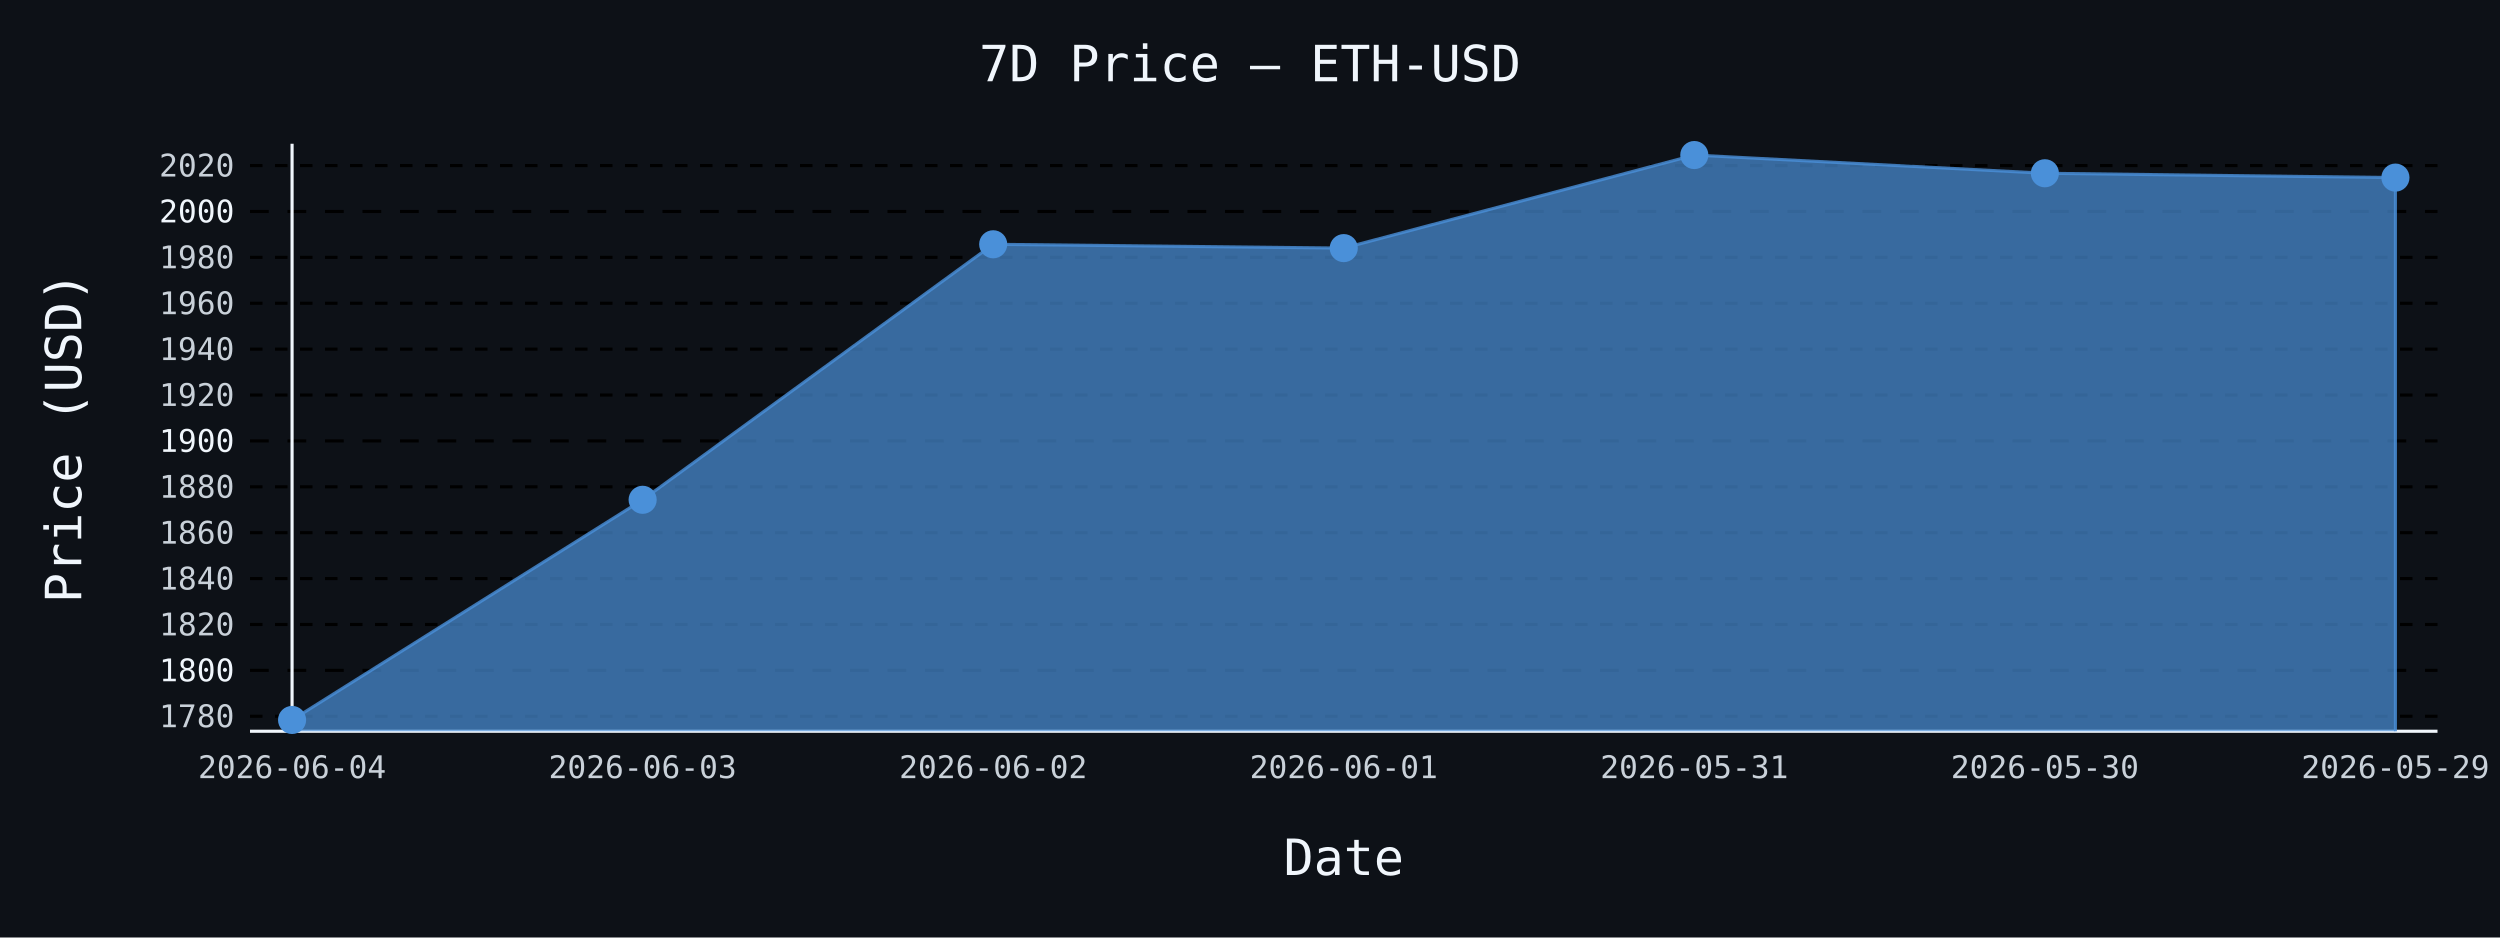
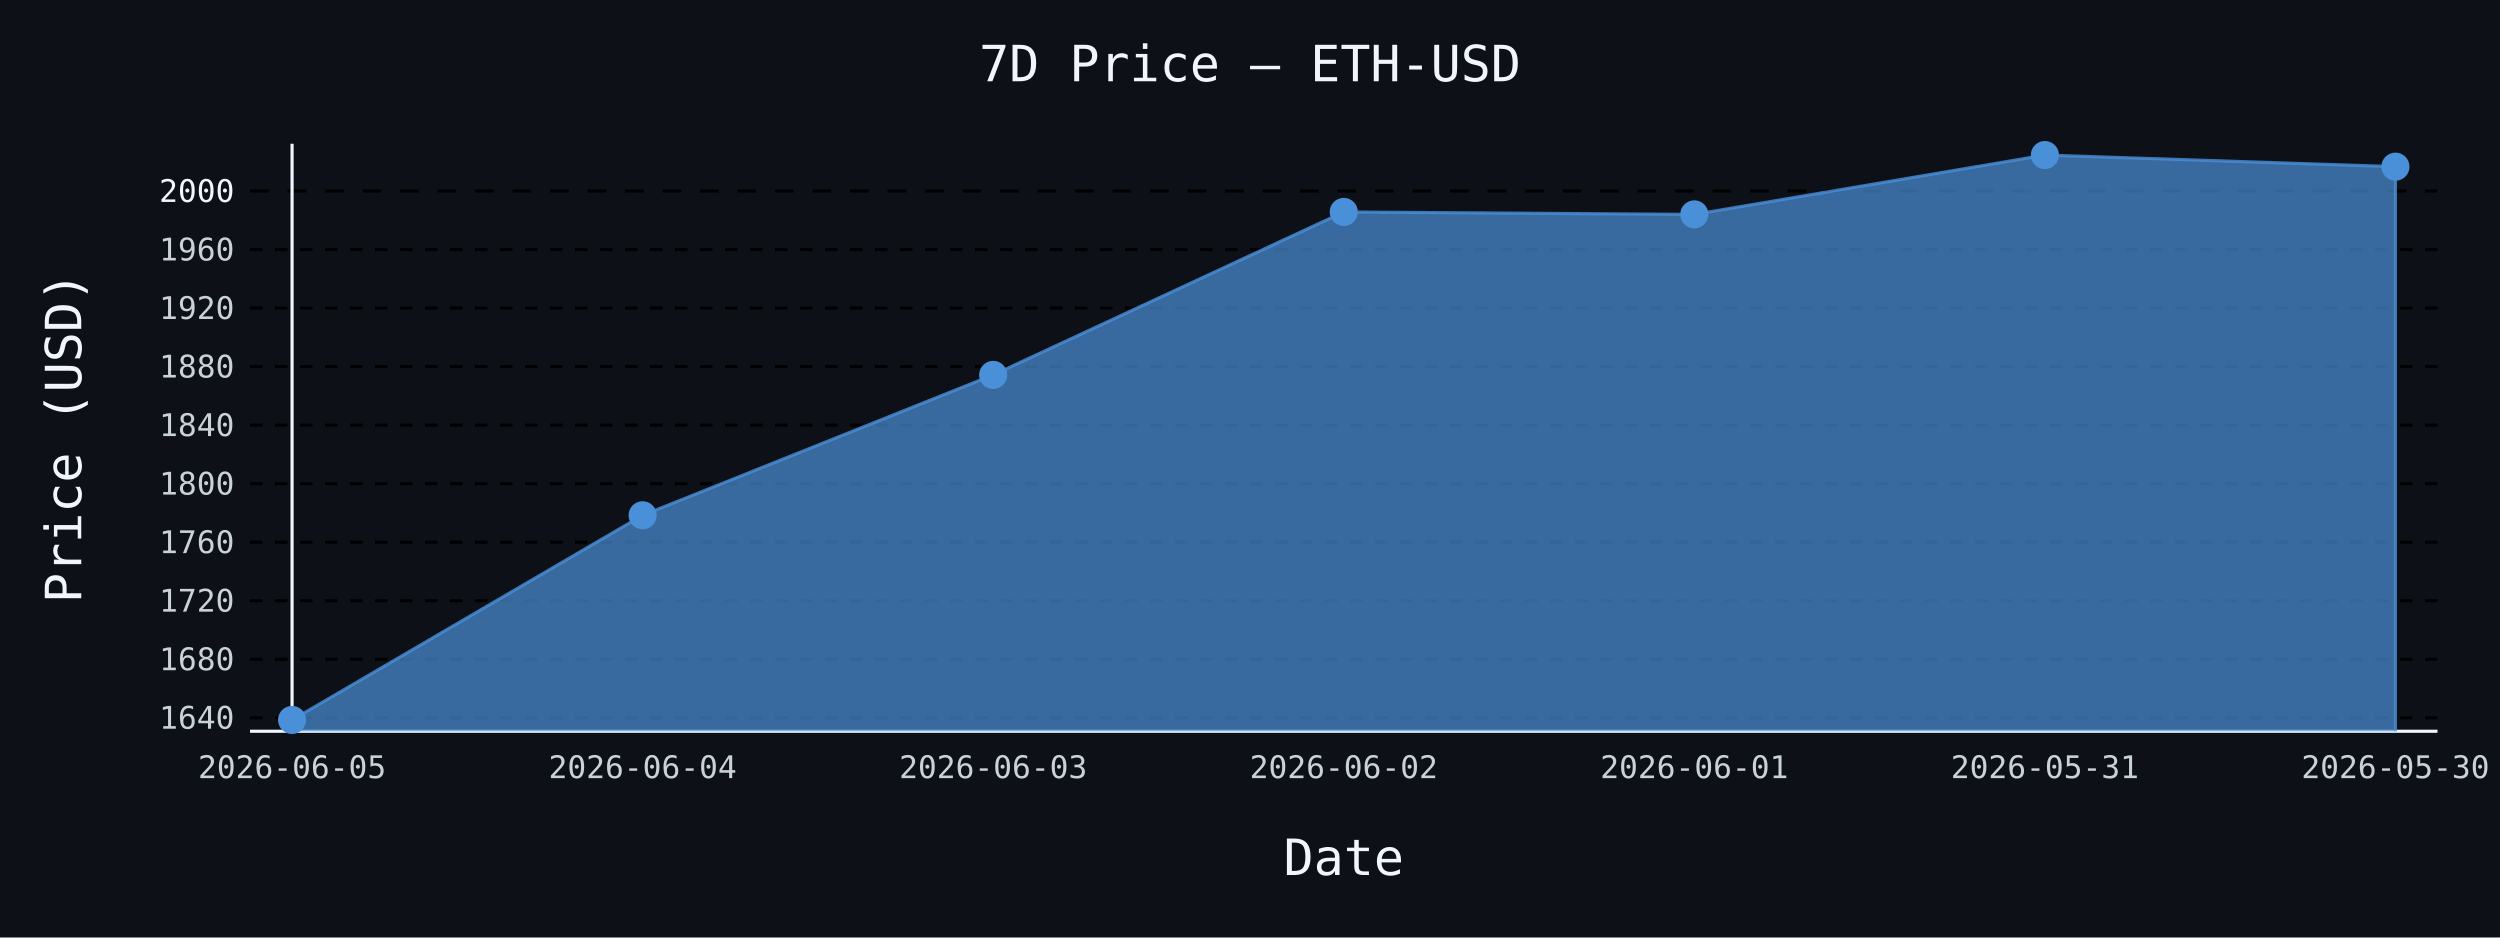
- <svg xmlns="http://www.w3.org/2000/svg" id="chart-7513ced5-f113-4ba2-8217-2fcd5e871f8f" class="pygal-chart" viewBox="0 0 800 300">
+ <svg xmlns="http://www.w3.org/2000/svg" id="chart-c874d4c3-df23-46cb-873a-54210b33e09c" class="pygal-chart" viewBox="0 0 800 300">
  <defs>
-     <style type="text/css">#chart-7513ced5-f113-4ba2-8217-2fcd5e871f8f{-webkit-user-select:none;-webkit-font-smoothing:antialiased;font-family:monospace}#chart-7513ced5-f113-4ba2-8217-2fcd5e871f8f .title{font-family:monospace;font-size:16px}#chart-7513ced5-f113-4ba2-8217-2fcd5e871f8f .legends .legend text{font-family:monospace;font-size:14px}#chart-7513ced5-f113-4ba2-8217-2fcd5e871f8f .axis text{font-family:monospace;font-size:10px}#chart-7513ced5-f113-4ba2-8217-2fcd5e871f8f .axis text.major{font-family:monospace;font-size:10px}#chart-7513ced5-f113-4ba2-8217-2fcd5e871f8f .text-overlay text.value{font-family:monospace;font-size:16px}#chart-7513ced5-f113-4ba2-8217-2fcd5e871f8f .text-overlay text.label{font-family:monospace;font-size:10px}#chart-7513ced5-f113-4ba2-8217-2fcd5e871f8f .tooltip{font-family:monospace;font-size:14px}#chart-7513ced5-f113-4ba2-8217-2fcd5e871f8f text.no_data{font-family:monospace;font-size:64px}
- #chart-7513ced5-f113-4ba2-8217-2fcd5e871f8f{background-color:#0d1117}#chart-7513ced5-f113-4ba2-8217-2fcd5e871f8f path,#chart-7513ced5-f113-4ba2-8217-2fcd5e871f8f line,#chart-7513ced5-f113-4ba2-8217-2fcd5e871f8f rect,#chart-7513ced5-f113-4ba2-8217-2fcd5e871f8f circle{-webkit-transition:150ms;-moz-transition:150ms;transition:150ms}#chart-7513ced5-f113-4ba2-8217-2fcd5e871f8f .graph &gt; .background{fill:#0d1117}#chart-7513ced5-f113-4ba2-8217-2fcd5e871f8f .plot &gt; .background{fill:#0d1117}#chart-7513ced5-f113-4ba2-8217-2fcd5e871f8f .graph{fill:#c9d1d9}#chart-7513ced5-f113-4ba2-8217-2fcd5e871f8f text.no_data{fill:#f0f6fc}#chart-7513ced5-f113-4ba2-8217-2fcd5e871f8f .title{fill:#f0f6fc}#chart-7513ced5-f113-4ba2-8217-2fcd5e871f8f .legends .legend text{fill:#c9d1d9}#chart-7513ced5-f113-4ba2-8217-2fcd5e871f8f .legends .legend:hover text{fill:#f0f6fc}#chart-7513ced5-f113-4ba2-8217-2fcd5e871f8f .axis .line{stroke:#f0f6fc}#chart-7513ced5-f113-4ba2-8217-2fcd5e871f8f .axis .guide.line{stroke:#8b949e}#chart-7513ced5-f113-4ba2-8217-2fcd5e871f8f .axis .major.line{stroke:#c9d1d9}#chart-7513ced5-f113-4ba2-8217-2fcd5e871f8f .axis text.major{fill:#f0f6fc}#chart-7513ced5-f113-4ba2-8217-2fcd5e871f8f .axis.y .guides:hover .guide.line,#chart-7513ced5-f113-4ba2-8217-2fcd5e871f8f .line-graph .axis.x .guides:hover .guide.line,#chart-7513ced5-f113-4ba2-8217-2fcd5e871f8f .stackedline-graph .axis.x .guides:hover .guide.line,#chart-7513ced5-f113-4ba2-8217-2fcd5e871f8f .xy-graph .axis.x .guides:hover .guide.line{stroke:#f0f6fc}#chart-7513ced5-f113-4ba2-8217-2fcd5e871f8f .axis .guides:hover text{fill:#f0f6fc}#chart-7513ced5-f113-4ba2-8217-2fcd5e871f8f .reactive{fill-opacity:.7;stroke-opacity:.8;stroke-width:1}#chart-7513ced5-f113-4ba2-8217-2fcd5e871f8f .ci{stroke:#c9d1d9}#chart-7513ced5-f113-4ba2-8217-2fcd5e871f8f .reactive.active,#chart-7513ced5-f113-4ba2-8217-2fcd5e871f8f .active .reactive{fill-opacity:.8;stroke-opacity:.9;stroke-width:4}#chart-7513ced5-f113-4ba2-8217-2fcd5e871f8f .ci .reactive.active{stroke-width:1.5}#chart-7513ced5-f113-4ba2-8217-2fcd5e871f8f .series text{fill:#f0f6fc}#chart-7513ced5-f113-4ba2-8217-2fcd5e871f8f .tooltip rect{fill:#0d1117;stroke:#f0f6fc;-webkit-transition:opacity 150ms;-moz-transition:opacity 150ms;transition:opacity 150ms}#chart-7513ced5-f113-4ba2-8217-2fcd5e871f8f .tooltip .label{fill:#c9d1d9}#chart-7513ced5-f113-4ba2-8217-2fcd5e871f8f .tooltip .label{fill:#c9d1d9}#chart-7513ced5-f113-4ba2-8217-2fcd5e871f8f .tooltip .legend{font-size:.8em;fill:#8b949e}#chart-7513ced5-f113-4ba2-8217-2fcd5e871f8f .tooltip .x_label{font-size:.6em;fill:#f0f6fc}#chart-7513ced5-f113-4ba2-8217-2fcd5e871f8f .tooltip .xlink{font-size:.5em;text-decoration:underline}#chart-7513ced5-f113-4ba2-8217-2fcd5e871f8f .tooltip .value{font-size:1.5em}#chart-7513ced5-f113-4ba2-8217-2fcd5e871f8f .bound{font-size:.5em}#chart-7513ced5-f113-4ba2-8217-2fcd5e871f8f .max-value{font-size:.75em;fill:#8b949e}#chart-7513ced5-f113-4ba2-8217-2fcd5e871f8f .map-element{fill:#0d1117;stroke:#8b949e !important}#chart-7513ced5-f113-4ba2-8217-2fcd5e871f8f .map-element .reactive{fill-opacity:inherit;stroke-opacity:inherit}#chart-7513ced5-f113-4ba2-8217-2fcd5e871f8f .color-0,#chart-7513ced5-f113-4ba2-8217-2fcd5e871f8f .color-0 a:visited{stroke:#4a90d9;fill:#4a90d9}#chart-7513ced5-f113-4ba2-8217-2fcd5e871f8f .text-overlay .color-0 text{fill:black}
- #chart-7513ced5-f113-4ba2-8217-2fcd5e871f8f text.no_data{text-anchor:middle}#chart-7513ced5-f113-4ba2-8217-2fcd5e871f8f .guide.line{fill:none}#chart-7513ced5-f113-4ba2-8217-2fcd5e871f8f .centered{text-anchor:middle}#chart-7513ced5-f113-4ba2-8217-2fcd5e871f8f .title{text-anchor:middle}#chart-7513ced5-f113-4ba2-8217-2fcd5e871f8f .legends .legend text{fill-opacity:1}#chart-7513ced5-f113-4ba2-8217-2fcd5e871f8f .axis.x text{text-anchor:middle}#chart-7513ced5-f113-4ba2-8217-2fcd5e871f8f .axis.x:not(.web) text[transform]{text-anchor:start}#chart-7513ced5-f113-4ba2-8217-2fcd5e871f8f .axis.x:not(.web) text[transform].backwards{text-anchor:end}#chart-7513ced5-f113-4ba2-8217-2fcd5e871f8f .axis.y text{text-anchor:end}#chart-7513ced5-f113-4ba2-8217-2fcd5e871f8f .axis.y text[transform].backwards{text-anchor:start}#chart-7513ced5-f113-4ba2-8217-2fcd5e871f8f .axis.y2 text{text-anchor:start}#chart-7513ced5-f113-4ba2-8217-2fcd5e871f8f .axis.y2 text[transform].backwards{text-anchor:end}#chart-7513ced5-f113-4ba2-8217-2fcd5e871f8f .axis .guide.line{stroke-dasharray:4,4;stroke:black}#chart-7513ced5-f113-4ba2-8217-2fcd5e871f8f .axis .major.guide.line{stroke-dasharray:6,6;stroke:black}#chart-7513ced5-f113-4ba2-8217-2fcd5e871f8f .horizontal .axis.y .guide.line,#chart-7513ced5-f113-4ba2-8217-2fcd5e871f8f .horizontal .axis.y2 .guide.line,#chart-7513ced5-f113-4ba2-8217-2fcd5e871f8f .vertical .axis.x .guide.line{opacity:0}#chart-7513ced5-f113-4ba2-8217-2fcd5e871f8f .horizontal .axis.always_show .guide.line,#chart-7513ced5-f113-4ba2-8217-2fcd5e871f8f .vertical .axis.always_show .guide.line{opacity:1 !important}#chart-7513ced5-f113-4ba2-8217-2fcd5e871f8f .axis.y .guides:hover .guide.line,#chart-7513ced5-f113-4ba2-8217-2fcd5e871f8f .axis.y2 .guides:hover .guide.line,#chart-7513ced5-f113-4ba2-8217-2fcd5e871f8f .axis.x .guides:hover .guide.line{opacity:1}#chart-7513ced5-f113-4ba2-8217-2fcd5e871f8f .axis .guides:hover text{opacity:1}#chart-7513ced5-f113-4ba2-8217-2fcd5e871f8f .nofill{fill:none}#chart-7513ced5-f113-4ba2-8217-2fcd5e871f8f .subtle-fill{fill-opacity:.2}#chart-7513ced5-f113-4ba2-8217-2fcd5e871f8f .dot{stroke-width:1px;fill-opacity:1;stroke-opacity:1}#chart-7513ced5-f113-4ba2-8217-2fcd5e871f8f .dot.active{stroke-width:5px}#chart-7513ced5-f113-4ba2-8217-2fcd5e871f8f .dot.negative{fill:transparent}#chart-7513ced5-f113-4ba2-8217-2fcd5e871f8f text,#chart-7513ced5-f113-4ba2-8217-2fcd5e871f8f tspan{stroke:none !important}#chart-7513ced5-f113-4ba2-8217-2fcd5e871f8f .series text.active{opacity:1}#chart-7513ced5-f113-4ba2-8217-2fcd5e871f8f .tooltip rect{fill-opacity:.95;stroke-width:.5}#chart-7513ced5-f113-4ba2-8217-2fcd5e871f8f .tooltip text{fill-opacity:1}#chart-7513ced5-f113-4ba2-8217-2fcd5e871f8f .showable{visibility:hidden}#chart-7513ced5-f113-4ba2-8217-2fcd5e871f8f .showable.shown{visibility:visible}#chart-7513ced5-f113-4ba2-8217-2fcd5e871f8f .gauge-background{fill:rgba(229,229,229,1);stroke:none}#chart-7513ced5-f113-4ba2-8217-2fcd5e871f8f .bg-lines{stroke:#0d1117;stroke-width:2px}</style>
+     <style type="text/css">#chart-c874d4c3-df23-46cb-873a-54210b33e09c{-webkit-user-select:none;-webkit-font-smoothing:antialiased;font-family:monospace}#chart-c874d4c3-df23-46cb-873a-54210b33e09c .title{font-family:monospace;font-size:16px}#chart-c874d4c3-df23-46cb-873a-54210b33e09c .legends .legend text{font-family:monospace;font-size:14px}#chart-c874d4c3-df23-46cb-873a-54210b33e09c .axis text{font-family:monospace;font-size:10px}#chart-c874d4c3-df23-46cb-873a-54210b33e09c .axis text.major{font-family:monospace;font-size:10px}#chart-c874d4c3-df23-46cb-873a-54210b33e09c .text-overlay text.value{font-family:monospace;font-size:16px}#chart-c874d4c3-df23-46cb-873a-54210b33e09c .text-overlay text.label{font-family:monospace;font-size:10px}#chart-c874d4c3-df23-46cb-873a-54210b33e09c .tooltip{font-family:monospace;font-size:14px}#chart-c874d4c3-df23-46cb-873a-54210b33e09c text.no_data{font-family:monospace;font-size:64px}
+ #chart-c874d4c3-df23-46cb-873a-54210b33e09c{background-color:#0d1117}#chart-c874d4c3-df23-46cb-873a-54210b33e09c path,#chart-c874d4c3-df23-46cb-873a-54210b33e09c line,#chart-c874d4c3-df23-46cb-873a-54210b33e09c rect,#chart-c874d4c3-df23-46cb-873a-54210b33e09c circle{-webkit-transition:150ms;-moz-transition:150ms;transition:150ms}#chart-c874d4c3-df23-46cb-873a-54210b33e09c .graph &gt; .background{fill:#0d1117}#chart-c874d4c3-df23-46cb-873a-54210b33e09c .plot &gt; .background{fill:#0d1117}#chart-c874d4c3-df23-46cb-873a-54210b33e09c .graph{fill:#c9d1d9}#chart-c874d4c3-df23-46cb-873a-54210b33e09c text.no_data{fill:#f0f6fc}#chart-c874d4c3-df23-46cb-873a-54210b33e09c .title{fill:#f0f6fc}#chart-c874d4c3-df23-46cb-873a-54210b33e09c .legends .legend text{fill:#c9d1d9}#chart-c874d4c3-df23-46cb-873a-54210b33e09c .legends .legend:hover text{fill:#f0f6fc}#chart-c874d4c3-df23-46cb-873a-54210b33e09c .axis .line{stroke:#f0f6fc}#chart-c874d4c3-df23-46cb-873a-54210b33e09c .axis .guide.line{stroke:#8b949e}#chart-c874d4c3-df23-46cb-873a-54210b33e09c .axis .major.line{stroke:#c9d1d9}#chart-c874d4c3-df23-46cb-873a-54210b33e09c .axis text.major{fill:#f0f6fc}#chart-c874d4c3-df23-46cb-873a-54210b33e09c .axis.y .guides:hover .guide.line,#chart-c874d4c3-df23-46cb-873a-54210b33e09c .line-graph .axis.x .guides:hover .guide.line,#chart-c874d4c3-df23-46cb-873a-54210b33e09c .stackedline-graph .axis.x .guides:hover .guide.line,#chart-c874d4c3-df23-46cb-873a-54210b33e09c .xy-graph .axis.x .guides:hover .guide.line{stroke:#f0f6fc}#chart-c874d4c3-df23-46cb-873a-54210b33e09c .axis .guides:hover text{fill:#f0f6fc}#chart-c874d4c3-df23-46cb-873a-54210b33e09c .reactive{fill-opacity:.7;stroke-opacity:.8;stroke-width:1}#chart-c874d4c3-df23-46cb-873a-54210b33e09c .ci{stroke:#c9d1d9}#chart-c874d4c3-df23-46cb-873a-54210b33e09c .reactive.active,#chart-c874d4c3-df23-46cb-873a-54210b33e09c .active .reactive{fill-opacity:.8;stroke-opacity:.9;stroke-width:4}#chart-c874d4c3-df23-46cb-873a-54210b33e09c .ci .reactive.active{stroke-width:1.5}#chart-c874d4c3-df23-46cb-873a-54210b33e09c .series text{fill:#f0f6fc}#chart-c874d4c3-df23-46cb-873a-54210b33e09c .tooltip rect{fill:#0d1117;stroke:#f0f6fc;-webkit-transition:opacity 150ms;-moz-transition:opacity 150ms;transition:opacity 150ms}#chart-c874d4c3-df23-46cb-873a-54210b33e09c .tooltip .label{fill:#c9d1d9}#chart-c874d4c3-df23-46cb-873a-54210b33e09c .tooltip .label{fill:#c9d1d9}#chart-c874d4c3-df23-46cb-873a-54210b33e09c .tooltip .legend{font-size:.8em;fill:#8b949e}#chart-c874d4c3-df23-46cb-873a-54210b33e09c .tooltip .x_label{font-size:.6em;fill:#f0f6fc}#chart-c874d4c3-df23-46cb-873a-54210b33e09c .tooltip .xlink{font-size:.5em;text-decoration:underline}#chart-c874d4c3-df23-46cb-873a-54210b33e09c .tooltip .value{font-size:1.5em}#chart-c874d4c3-df23-46cb-873a-54210b33e09c .bound{font-size:.5em}#chart-c874d4c3-df23-46cb-873a-54210b33e09c .max-value{font-size:.75em;fill:#8b949e}#chart-c874d4c3-df23-46cb-873a-54210b33e09c .map-element{fill:#0d1117;stroke:#8b949e !important}#chart-c874d4c3-df23-46cb-873a-54210b33e09c .map-element .reactive{fill-opacity:inherit;stroke-opacity:inherit}#chart-c874d4c3-df23-46cb-873a-54210b33e09c .color-0,#chart-c874d4c3-df23-46cb-873a-54210b33e09c .color-0 a:visited{stroke:#4a90d9;fill:#4a90d9}#chart-c874d4c3-df23-46cb-873a-54210b33e09c .text-overlay .color-0 text{fill:black}
+ #chart-c874d4c3-df23-46cb-873a-54210b33e09c text.no_data{text-anchor:middle}#chart-c874d4c3-df23-46cb-873a-54210b33e09c .guide.line{fill:none}#chart-c874d4c3-df23-46cb-873a-54210b33e09c .centered{text-anchor:middle}#chart-c874d4c3-df23-46cb-873a-54210b33e09c .title{text-anchor:middle}#chart-c874d4c3-df23-46cb-873a-54210b33e09c .legends .legend text{fill-opacity:1}#chart-c874d4c3-df23-46cb-873a-54210b33e09c .axis.x text{text-anchor:middle}#chart-c874d4c3-df23-46cb-873a-54210b33e09c .axis.x:not(.web) text[transform]{text-anchor:start}#chart-c874d4c3-df23-46cb-873a-54210b33e09c .axis.x:not(.web) text[transform].backwards{text-anchor:end}#chart-c874d4c3-df23-46cb-873a-54210b33e09c .axis.y text{text-anchor:end}#chart-c874d4c3-df23-46cb-873a-54210b33e09c .axis.y text[transform].backwards{text-anchor:start}#chart-c874d4c3-df23-46cb-873a-54210b33e09c .axis.y2 text{text-anchor:start}#chart-c874d4c3-df23-46cb-873a-54210b33e09c .axis.y2 text[transform].backwards{text-anchor:end}#chart-c874d4c3-df23-46cb-873a-54210b33e09c .axis .guide.line{stroke-dasharray:4,4;stroke:black}#chart-c874d4c3-df23-46cb-873a-54210b33e09c .axis .major.guide.line{stroke-dasharray:6,6;stroke:black}#chart-c874d4c3-df23-46cb-873a-54210b33e09c .horizontal .axis.y .guide.line,#chart-c874d4c3-df23-46cb-873a-54210b33e09c .horizontal .axis.y2 .guide.line,#chart-c874d4c3-df23-46cb-873a-54210b33e09c .vertical .axis.x .guide.line{opacity:0}#chart-c874d4c3-df23-46cb-873a-54210b33e09c .horizontal .axis.always_show .guide.line,#chart-c874d4c3-df23-46cb-873a-54210b33e09c .vertical .axis.always_show .guide.line{opacity:1 !important}#chart-c874d4c3-df23-46cb-873a-54210b33e09c .axis.y .guides:hover .guide.line,#chart-c874d4c3-df23-46cb-873a-54210b33e09c .axis.y2 .guides:hover .guide.line,#chart-c874d4c3-df23-46cb-873a-54210b33e09c .axis.x .guides:hover .guide.line{opacity:1}#chart-c874d4c3-df23-46cb-873a-54210b33e09c .axis .guides:hover text{opacity:1}#chart-c874d4c3-df23-46cb-873a-54210b33e09c .nofill{fill:none}#chart-c874d4c3-df23-46cb-873a-54210b33e09c .subtle-fill{fill-opacity:.2}#chart-c874d4c3-df23-46cb-873a-54210b33e09c .dot{stroke-width:1px;fill-opacity:1;stroke-opacity:1}#chart-c874d4c3-df23-46cb-873a-54210b33e09c .dot.active{stroke-width:5px}#chart-c874d4c3-df23-46cb-873a-54210b33e09c .dot.negative{fill:transparent}#chart-c874d4c3-df23-46cb-873a-54210b33e09c text,#chart-c874d4c3-df23-46cb-873a-54210b33e09c tspan{stroke:none !important}#chart-c874d4c3-df23-46cb-873a-54210b33e09c .series text.active{opacity:1}#chart-c874d4c3-df23-46cb-873a-54210b33e09c .tooltip rect{fill-opacity:.95;stroke-width:.5}#chart-c874d4c3-df23-46cb-873a-54210b33e09c .tooltip text{fill-opacity:1}#chart-c874d4c3-df23-46cb-873a-54210b33e09c .showable{visibility:hidden}#chart-c874d4c3-df23-46cb-873a-54210b33e09c .showable.shown{visibility:visible}#chart-c874d4c3-df23-46cb-873a-54210b33e09c .gauge-background{fill:rgba(229,229,229,1);stroke:none}#chart-c874d4c3-df23-46cb-873a-54210b33e09c .bg-lines{stroke:#0d1117;stroke-width:2px}</style>
  </defs>
  <g class="graph line-graph vertical">
    <rect x="0" y="0" width="800" height="300" class="background" />
    <g transform="translate(80, 46)" class="plot">
      <rect x="0" y="0" width="700.0" height="188" class="background" />
      <g class="axis y always_show">
        <path d="M0 188 h700" class="line" />
        <g class="guides">
-           <path d="M0 183.202 h700" class="guide line" />
-           <text x="-5" y="186.702" class="">1780</text>
+           <path d="M0 183.687 h700" class="guide line" />
+           <text x="-5" y="187.187" class="">1640</text>
        </g>
        <g class="guides">
-           <path d="M0 168.518 h700" class="major guide line" />
-           <text x="-5" y="172.018" class="major">1800</text>
+           <path d="M0 164.958 h700" class="guide line" />
+           <text x="-5" y="168.458" class="">1680</text>
        </g>
        <g class="guides">
-           <path d="M0 153.833 h700" class="guide line" />
-           <text x="-5" y="157.333" class="">1820</text>
+           <path d="M0 146.23 h700" class="guide line" />
+           <text x="-5" y="149.73" class="">1720</text>
        </g>
        <g class="guides">
-           <path d="M0 139.148 h700" class="guide line" />
-           <text x="-5" y="142.648" class="">1840</text>
+           <path d="M0 127.501 h700" class="guide line" />
+           <text x="-5" y="131.001" class="">1760</text>
        </g>
        <g class="guides">
-           <path d="M0 124.464 h700" class="guide line" />
-           <text x="-5" y="127.964" class="">1860</text>
+           <path d="M0 108.772 h700" class="guide line" />
+           <text x="-5" y="112.272" class="">1800</text>
        </g>
        <g class="guides">
-           <path d="M0 109.779 h700" class="guide line" />
-           <text x="-5" y="113.279" class="">1880</text>
+           <path d="M0 90.044 h700" class="guide line" />
+           <text x="-5" y="93.544" class="">1840</text>
        </g>
        <g class="guides">
-           <path d="M0 95.094 h700" class="major guide line" />
-           <text x="-5" y="98.594" class="major">1900</text>
+           <path d="M0 71.315 h700" class="guide line" />
+           <text x="-5" y="74.815" class="">1880</text>
        </g>
        <g class="guides">
-           <path d="M0 80.409 h700" class="guide line" />
-           <text x="-5" y="83.909" class="">1920</text>
+           <path d="M0 52.586 h700" class="guide line" />
+           <text x="-5" y="56.086" class="">1920</text>
        </g>
        <g class="guides">
-           <path d="M0 65.725 h700" class="guide line" />
-           <text x="-5" y="69.225" class="">1940</text>
+           <path d="M0 33.858 h700" class="guide line" />
+           <text x="-5" y="37.358" class="">1960</text>
        </g>
        <g class="guides">
-           <path d="M0 51.04 h700" class="guide line" />
-           <text x="-5" y="54.54" class="">1960</text>
-         </g>
-         <g class="guides">
-           <path d="M0 36.355 h700" class="guide line" />
-           <text x="-5" y="39.855" class="">1980</text>
-         </g>
-         <g class="guides">
-           <path d="M0 21.67 h700" class="major guide line" />
-           <text x="-5" y="25.17" class="major">2000</text>
-         </g>
-         <g class="guides">
-           <path d="M0 6.986 h700" class="guide line" />
-           <text x="-5" y="10.486" class="">2020</text>
+           <path d="M0 15.129 h700" class="major guide line" />
+           <text x="-5" y="18.629" class="major">2000</text>
        </g>
      </g>
      <g class="axis x">
        <g class="guides">
          <path d="M13.462 0 v188" class="line" />
-           <text x="13.462" y="203.0" class="">2026-06-04</text>
+           <text x="13.462" y="203.0" class="">2026-06-05</text>
        </g>
        <g class="guides">
          <path d="M125.641 0 v188" class="guide line" />
-           <text x="125.641" y="203.0" class="">2026-06-03</text>
+           <text x="125.641" y="203.0" class="">2026-06-04</text>
        </g>
        <g class="guides">
          <path d="M237.821 0 v188" class="guide line" />
-           <text x="237.821" y="203.0" class="">2026-06-02</text>
+           <text x="237.821" y="203.0" class="">2026-06-03</text>
        </g>
        <g class="guides">
          <path d="M350 0 v188" class="guide line" />
-           <text x="350.0" y="203.0" class="">2026-06-01</text>
+           <text x="350.0" y="203.0" class="">2026-06-02</text>
        </g>
        <g class="guides">
          <path d="M462.179 0 v188" class="guide line" />
-           <text x="462.179" y="203.0" class="">2026-05-31</text>
+           <text x="462.179" y="203.0" class="">2026-06-01</text>
        </g>
        <g class="guides">
          <path d="M574.359 0 v188" class="guide line" />
-           <text x="574.359" y="203.0" class="">2026-05-30</text>
+           <text x="574.359" y="203.0" class="">2026-05-31</text>
        </g>
        <g class="guides">
          <path d="M686.538 0 v188" class="guide line" />
-           <text x="686.538" y="203.0" class="">2026-05-29</text>
+           <text x="686.538" y="203.0" class="">2026-05-30</text>
        </g>
      </g>
      <g class="series serie-0 color-0">
-         <path d="M13.462 188 L13.462 184.385 125.641 113.935 237.821 32.17 350 33.396 462.179 3.615 574.359 9.445 686.538 10.833 686.538 188" class="line reactive" />
+         <path d="M13.462 188 L13.462 184.385 125.641 118.89 237.821 73.965 350 21.824 462.179 22.606 574.359 3.615 686.538 7.333 686.538 188" class="line reactive" />
      </g>
    </g>
    <g class="titles">
      <text x="400.0" y="26" class="title plot_title">7D Price — ETH-USD</text>
      <text x="430.0" y="280" class="title">Date</text>
      <text x="0" y="166.0" class="title" transform="rotate(-90 0 140)">Price (USD)</text>
    </g>
    <g transform="translate(80, 46)" class="plot overlay">
      <g class="series serie-0 color-0">
        <g class="dots">
          <circle cx="13.462" cy="184.385" r="4" class="dot reactive tooltip-trigger" />
        </g>
        <g class="dots">
-           <circle cx="125.641" cy="113.935" r="4" class="dot reactive tooltip-trigger" />
+           <circle cx="125.641" cy="118.89" r="4" class="dot reactive tooltip-trigger" />
        </g>
        <g class="dots">
-           <circle cx="237.821" cy="32.17" r="4" class="dot reactive tooltip-trigger" />
+           <circle cx="237.821" cy="73.965" r="4" class="dot reactive tooltip-trigger" />
        </g>
        <g class="dots">
-           <circle cx="350.0" cy="33.396" r="4" class="dot reactive tooltip-trigger" />
+           <circle cx="350.0" cy="21.824" r="4" class="dot reactive tooltip-trigger" />
        </g>
        <g class="dots">
-           <circle cx="462.179" cy="3.615" r="4" class="dot reactive tooltip-trigger" />
+           <circle cx="462.179" cy="22.606" r="4" class="dot reactive tooltip-trigger" />
        </g>
        <g class="dots">
-           <circle cx="574.359" cy="9.445" r="4" class="dot reactive tooltip-trigger" />
+           <circle cx="574.359" cy="3.615" r="4" class="dot reactive tooltip-trigger" />
        </g>
        <g class="dots">
-           <circle cx="686.538" cy="10.833" r="4" class="dot reactive tooltip-trigger" />
+           <circle cx="686.538" cy="7.333" r="4" class="dot reactive tooltip-trigger" />
        </g>
      </g>
    </g>
    <g transform="translate(80, 46)" class="plot text-overlay">
      <g class="series serie-0 color-0" />
    </g>
    <g transform="translate(80, 46)" class="plot tooltip-overlay">
      <g transform="translate(0 0)" style="opacity: 0" class="tooltip">
        <rect rx="0" ry="0" width="0" height="0" class="tooltip-box" />
        <g class="text" />
      </g>
    </g>
  </g>
</svg>
